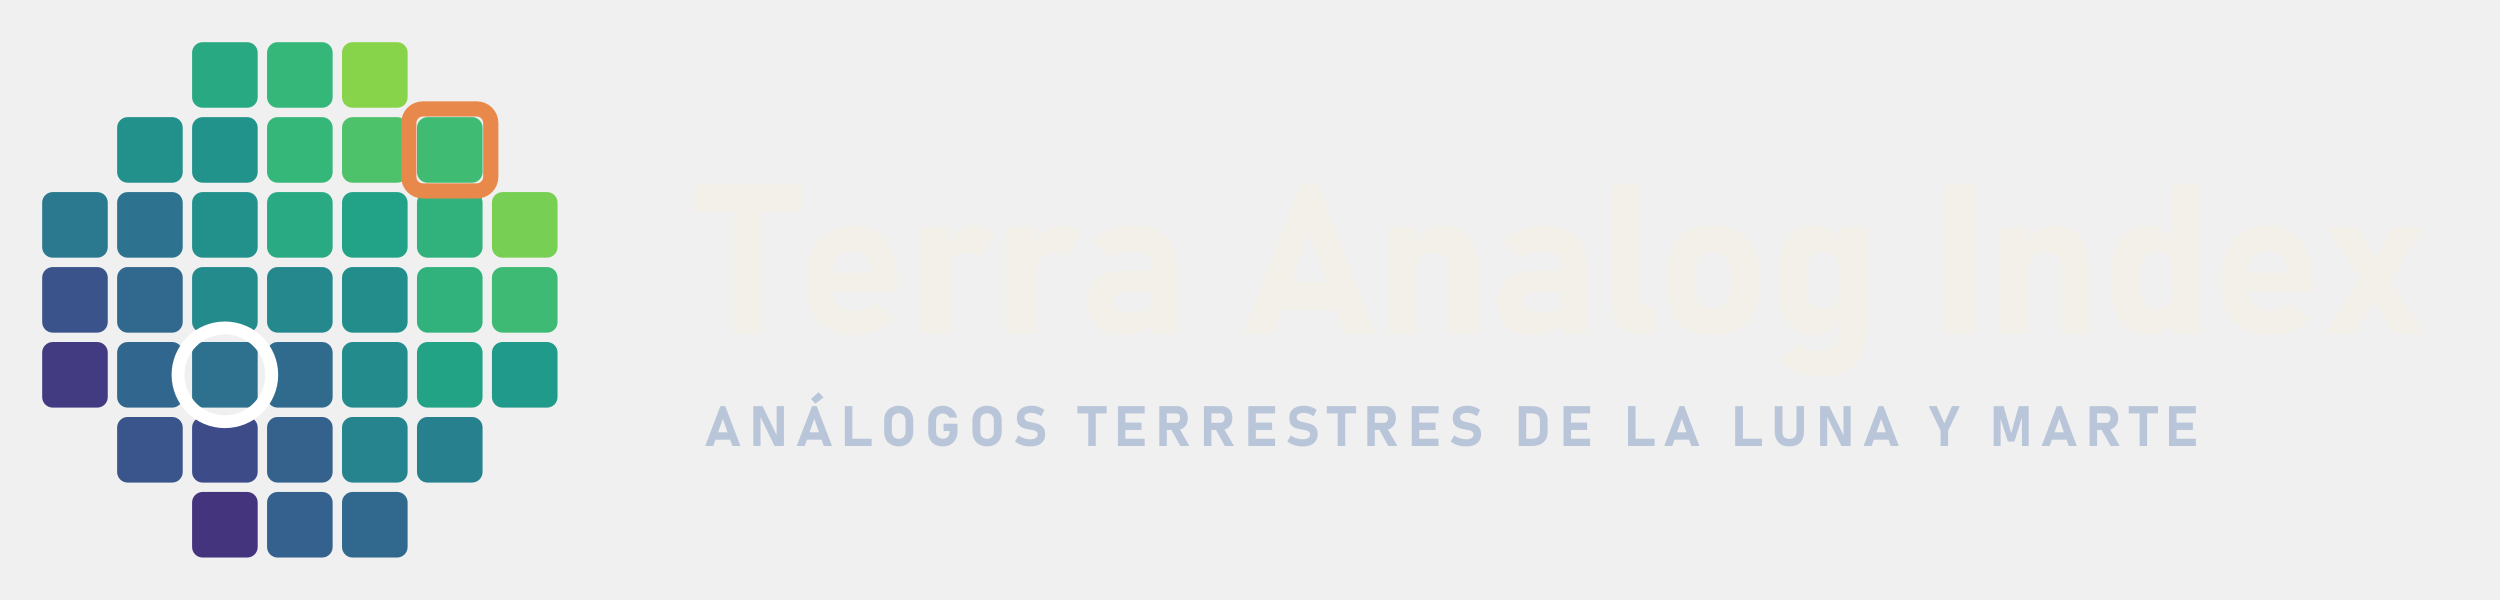
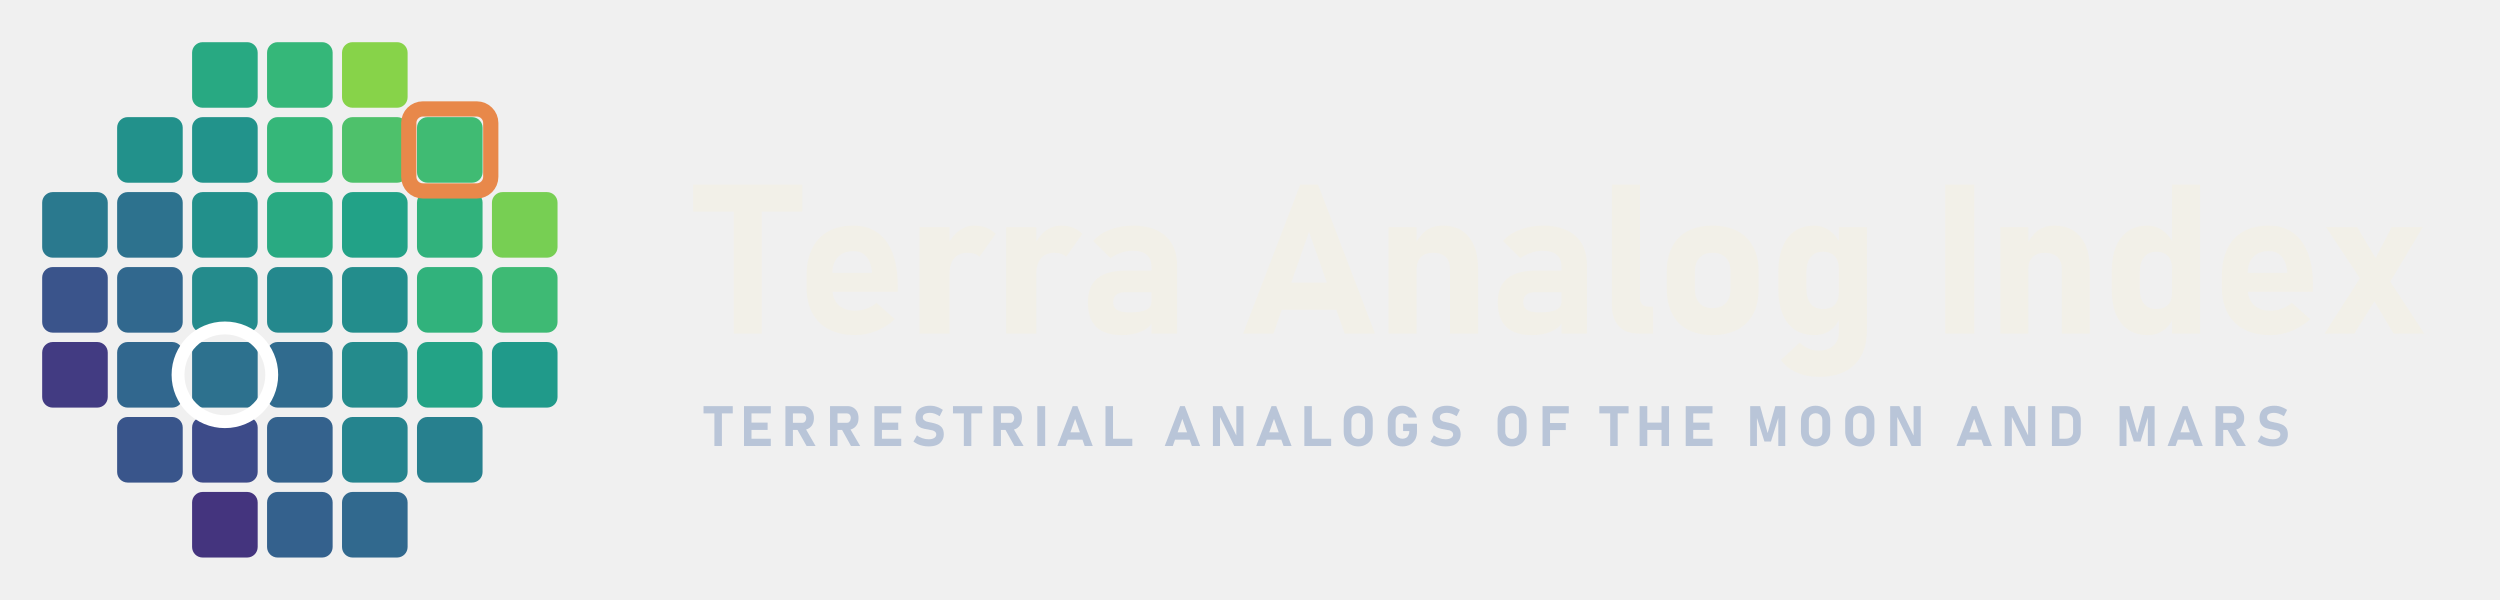
<svg xmlns="http://www.w3.org/2000/svg" viewBox="0 0 1334 320" width="1334" height="320" role="img" aria-label="Terra Analog Index">
  <g transform="translate(0 0) scale(0.625)">
    <rect x="164.0" y="36.0" width="56" height="56" rx="9" fill="#28A982" />
    <rect x="228.0" y="36.0" width="56" height="56" rx="9" fill="#35B779" />
    <rect x="292.0" y="36.0" width="56" height="56" rx="9" fill="#87D349" />
    <rect x="100.0" y="100.0" width="56" height="56" rx="9" fill="#22918B" />
    <rect x="164.0" y="100.0" width="56" height="56" rx="9" fill="#22938B" />
    <rect x="228.0" y="100.0" width="56" height="56" rx="9" fill="#35B779" />
    <rect x="292.0" y="100.0" width="56" height="56" rx="9" fill="#4EC16B" />
    <rect x="356.0" y="100.0" width="56" height="56" rx="9" fill="#40BB73" />
    <rect x="36.0" y="164.0" width="56" height="56" rx="9" fill="#2A798E" />
    <rect x="100.0" y="164.0" width="56" height="56" rx="9" fill="#2D728E" />
    <rect x="164.0" y="164.0" width="56" height="56" rx="9" fill="#22908B" />
    <rect x="228.0" y="164.0" width="56" height="56" rx="9" fill="#29AA82" />
    <rect x="292.0" y="164.0" width="56" height="56" rx="9" fill="#22A287" />
    <rect x="356.0" y="164.0" width="56" height="56" rx="9" fill="#31B27C" />
    <rect x="420.0" y="164.0" width="56" height="56" rx="9" fill="#77CF53" />
    <rect x="36.0" y="228.0" width="56" height="56" rx="9" fill="#3A548B" />
    <rect x="100.0" y="228.0" width="56" height="56" rx="9" fill="#31688E" />
    <rect x="164.0" y="228.0" width="56" height="56" rx="9" fill="#248B8C" />
    <rect x="228.0" y="228.0" width="56" height="56" rx="9" fill="#24888D" />
    <rect x="292.0" y="228.0" width="56" height="56" rx="9" fill="#238D8C" />
    <rect x="356.0" y="228.0" width="56" height="56" rx="9" fill="#31B27C" />
    <rect x="420.0" y="228.0" width="56" height="56" rx="9" fill="#3EBA74" />
    <rect x="36.0" y="292.0" width="56" height="56" rx="9" fill="#423B82" />
    <rect x="100.0" y="292.0" width="56" height="56" rx="9" fill="#31678E" />
    <rect x="164.0" y="292.0" width="56" height="56" rx="9" fill="#2D718E" />
    <rect x="228.0" y="292.0" width="56" height="56" rx="9" fill="#306B8E" />
    <rect x="292.0" y="292.0" width="56" height="56" rx="9" fill="#248B8C" />
    <rect x="356.0" y="292.0" width="56" height="56" rx="9" fill="#23A386" />
    <rect x="420.0" y="292.0" width="56" height="56" rx="9" fill="#209A8A" />
    <rect x="100.0" y="356.0" width="56" height="56" rx="9" fill="#39558B" />
    <rect x="164.0" y="356.0" width="56" height="56" rx="9" fill="#3D4B89" />
    <rect x="228.0" y="356.0" width="56" height="56" rx="9" fill="#34628D" />
    <rect x="292.0" y="356.0" width="56" height="56" rx="9" fill="#25848E" />
    <rect x="356.0" y="356.0" width="56" height="56" rx="9" fill="#27808E" />
    <rect x="164.0" y="420.0" width="56" height="56" rx="9" fill="#44347E" />
    <rect x="228.0" y="420.0" width="56" height="56" rx="9" fill="#34618D" />
    <rect x="292.0" y="420.0" width="56" height="56" rx="9" fill="#31698E" />
    <rect x="349.0" y="93.0" width="70" height="70" rx="12" fill="none" stroke="#E8884A" stroke-width="13" />
    <circle cx="192.0" cy="320.0" r="40" fill="none" stroke="#FFFFFF" stroke-width="11" />
  </g>
  <path d="M391.5 105.0H406.5V178.0H391.5ZM369.8 98.5H428.1V112.9H369.8Z M430.4 153.4V147.0Q430.4 138.6 433.4 132.6Q436.3 126.6 441.9 123.5Q447.5 120.4 455.4 120.4Q462.9 120.4 468.2 124.1Q473.5 127.9 476.2 134.9Q479.0 142.0 479.0 152.0V155.7H440.2V145.6H465.3L465.2 144.3Q464.6 139.4 462.1 136.7Q459.6 134.0 455.4 134.0Q450.0 134.0 447.0 137.3Q444.1 140.5 444.1 146.4V153.6Q444.1 159.4 447.3 162.6Q450.6 165.8 456.4 165.8Q459.4 165.8 462.4 164.7Q465.3 163.6 467.7 161.6L477.5 170.3Q473.1 174.4 467.6 176.6Q462.0 178.8 456.4 178.8Q448.2 178.8 442.4 175.8Q436.6 172.9 433.5 167.1Q430.4 161.4 430.4 153.4Z M490.6 121.2H506.7V178.0H490.6ZM516.2 134.9Q511.7 134.9 509.2 137.8Q506.7 140.7 506.7 145.9L505.6 131.1Q507.9 126.0 511.7 123.2Q515.4 120.4 519.9 120.4Q523.4 120.4 526.3 121.5Q529.2 122.7 531.3 124.8L522.6 137.0Q521.5 135.9 519.9 135.4Q518.3 134.9 516.2 134.9Z M536.9 121.2H553.0V178.0H536.9ZM562.5 134.9Q558.0 134.9 555.5 137.8Q553.0 140.7 553.0 145.9L551.9 131.1Q554.2 126.0 557.9 123.2Q561.7 120.4 566.2 120.4Q569.7 120.4 572.6 121.5Q575.5 122.7 577.6 124.8L568.9 137.0Q567.8 135.9 566.2 135.4Q564.6 134.9 562.5 134.9Z M614.4 142.0Q614.4 138.1 611.8 135.9Q609.2 133.8 604.4 133.8Q601.2 133.8 598.1 134.9Q595.0 135.9 592.6 137.8L583.3 128.6Q586.7 124.7 592.2 122.6Q597.8 120.4 604.6 120.4Q612.0 120.4 617.3 122.9Q622.5 125.4 625.3 130.1Q628.1 134.9 628.1 141.5V178.0H614.4ZM580.5 161.3Q580.5 152.8 585.5 148.6Q590.6 144.4 600.7 144.4H614.9L615.7 155.9H600.8Q597.4 155.9 595.7 157.2Q594.0 158.5 594.0 161.3Q594.0 164.1 596.1 165.4Q598.3 166.7 602.6 166.7Q608.6 166.7 611.5 165.4Q614.4 164.0 614.4 161.1L615.6 169.4Q615.3 172.4 612.8 174.6Q610.3 176.7 606.5 177.8Q602.8 178.8 598.6 178.8Q589.5 178.8 585.0 174.5Q580.5 170.1 580.5 161.3Z M693.8 98.5H703.3L733.7 178.0H717.5L698.5 123.7L679.5 178.0H663.3ZM677.9 150.8H719.8V165.3H677.9Z M740.9 121.2H755.9V178.0H740.9ZM773.7 143.6Q773.7 139.4 771.4 137.1Q769.0 134.9 764.6 134.9Q760.4 134.9 758.2 137.2Q755.9 139.5 755.9 143.7L754.8 131.1Q757.3 125.8 760.9 123.1Q764.5 120.4 769.9 120.4Q778.9 120.4 783.8 126.5Q788.7 132.5 788.7 143.5V178.0H773.7Z M833.2 142.0Q833.2 138.1 830.6 135.9Q828.0 133.8 823.1 133.8Q820.0 133.8 816.9 134.9Q813.7 135.9 811.3 137.8L802.0 128.6Q805.4 124.7 811.0 122.6Q816.6 120.4 823.4 120.4Q830.8 120.4 836.1 122.9Q841.3 125.4 844.1 130.1Q846.8 134.9 846.8 141.5V178.0H833.2ZM799.2 161.3Q799.2 152.8 804.3 148.6Q809.4 144.4 819.5 144.4H833.7L834.5 155.9H819.5Q816.1 155.9 814.5 157.2Q812.8 158.5 812.8 161.3Q812.8 164.1 814.9 165.4Q817.0 166.7 821.3 166.7Q827.4 166.7 830.3 165.4Q833.2 164.0 833.2 161.1L834.4 169.4Q834.0 172.4 831.5 174.6Q829.1 176.7 825.3 177.8Q821.6 178.8 817.4 178.8Q808.3 178.8 803.8 174.5Q799.2 170.1 799.2 161.3Z M875.1 159.2Q875.1 161.3 876.3 162.4Q877.4 163.6 879.6 163.6H882.1V178.0H874.5Q867.6 178.0 863.9 174.1Q860.1 170.1 860.1 163.0V98.5H875.1Z M889.4 154.1V144.9Q889.4 137.1 892.3 131.7Q895.1 126.2 900.6 123.3Q906.1 120.4 913.9 120.4Q921.6 120.4 927.1 123.3Q932.6 126.2 935.5 131.7Q938.4 137.1 938.4 144.9V154.3Q938.4 162.0 935.5 167.5Q932.6 173.0 927.1 175.9Q921.6 178.8 913.9 178.8Q906.1 178.8 900.6 175.9Q895.1 173.0 892.3 167.5Q889.4 161.9 889.4 154.1ZM923.4 154.3V144.9Q923.4 140.1 920.9 137.5Q918.4 134.9 913.8 134.9Q909.3 134.9 906.9 137.5Q904.4 140.1 904.4 144.9V154.3Q904.4 159.1 906.8 161.7Q909.3 164.4 913.8 164.4Q918.4 164.4 920.9 161.7Q923.4 159.1 923.4 154.3Z M950.3 192.0 960.3 182.8Q962.3 184.8 964.9 186.0Q967.6 187.1 970.5 187.1Q975.2 187.1 978.2 184.5Q981.2 181.9 981.2 177.4V121.2H996.2V176.3Q996.2 184.1 993.2 189.7Q990.2 195.3 984.5 198.2Q978.8 201.1 970.7 201.1Q963.9 201.1 958.6 198.7Q953.2 196.3 950.3 192.0ZM948.9 154.3V145.2Q948.9 137.4 951.2 131.8Q953.4 126.2 957.7 123.3Q962.0 120.4 968.0 120.4Q972.5 120.4 976.3 123.1Q980.0 125.8 982.3 130.8L981.2 143.4Q981.2 140.5 980.2 138.5Q979.2 136.4 977.3 135.4Q975.4 134.3 972.8 134.3Q968.5 134.3 966.2 137.2Q963.9 140.0 963.9 145.2V154.3Q963.9 159.4 966.2 162.1Q968.5 164.9 972.8 164.9Q975.4 164.9 977.3 163.9Q979.2 162.9 980.2 160.9Q981.2 158.9 981.2 156.1L981.9 169.1Q980.2 173.7 976.6 176.3Q973.0 178.8 968.0 178.8Q962.0 178.8 957.7 175.9Q953.4 173.0 951.2 167.5Q948.9 162.0 948.9 154.3Z M1053.5 178.0H1038.0V98.5H1053.5Z M1067.4 121.2H1082.3V178.0H1067.4ZM1100.2 143.6Q1100.2 139.4 1097.8 137.1Q1095.4 134.9 1091.0 134.9Q1086.9 134.9 1084.6 137.2Q1082.3 139.5 1082.3 143.7L1081.2 131.1Q1083.8 125.8 1087.3 123.1Q1090.9 120.4 1096.3 120.4Q1105.3 120.4 1110.2 126.5Q1115.1 132.5 1115.1 143.5V178.0H1100.2Z M1159.0 98.5H1174.0V178.0H1159.0ZM1126.8 154.3V145.2Q1126.8 137.4 1129.0 131.8Q1131.3 126.2 1135.6 123.3Q1139.8 120.4 1145.9 120.4Q1150.4 120.4 1154.1 123.1Q1157.9 125.8 1160.2 130.8L1159.0 143.4Q1159.0 140.5 1158.1 138.5Q1157.1 136.4 1155.2 135.4Q1153.3 134.3 1150.6 134.3Q1146.4 134.3 1144.1 137.2Q1141.8 140.0 1141.8 145.2V154.3Q1141.8 159.4 1144.1 162.1Q1146.4 164.9 1150.6 164.9Q1153.3 164.9 1155.2 163.9Q1157.1 162.9 1158.1 160.9Q1159.0 158.9 1159.0 156.1L1159.8 169.1Q1158.1 173.7 1154.4 176.3Q1150.8 178.8 1145.9 178.8Q1139.8 178.8 1135.6 175.9Q1131.3 173.0 1129.0 167.5Q1126.8 162.0 1126.8 154.3Z M1185.6 153.4V147.0Q1185.6 138.6 1188.6 132.6Q1191.5 126.6 1197.1 123.5Q1202.7 120.4 1210.6 120.4Q1218.1 120.4 1223.4 124.1Q1228.7 127.9 1231.4 134.9Q1234.2 142.0 1234.2 152.0V155.7H1195.4V145.6H1220.5L1220.4 144.3Q1219.8 139.4 1217.3 136.7Q1214.8 134.0 1210.6 134.0Q1205.2 134.0 1202.2 137.3Q1199.3 140.5 1199.3 146.4V153.6Q1199.3 159.4 1202.5 162.6Q1205.8 165.8 1211.6 165.8Q1214.6 165.8 1217.6 164.7Q1220.5 163.6 1222.9 161.6L1232.7 170.3Q1228.3 174.4 1222.8 176.6Q1217.3 178.8 1211.6 178.8Q1203.4 178.8 1197.6 175.8Q1191.8 172.9 1188.7 167.1Q1185.6 161.4 1185.6 153.4Z M1263.2 154.5 1241.2 121.2H1257.8L1271.4 144.1L1293.6 178.0H1277.2ZM1260.4 146.7 1269.4 156.9 1256.3 178.0H1240.4ZM1265.7 141.4 1276.2 121.2H1292.8L1274.5 151.9Z" fill="#F2F0E8" />
-   <path d="M384.4 216.7H387.0L395.1 238.0H390.8L385.7 223.5L380.6 238.0H376.3ZM380.2 230.7H391.4V234.6H380.2Z M402.0 216.7H406.9L414.8 233.0L414.4 233.4V216.7H418.3V238.0H413.3L405.5 221.9L405.8 221.5V238.0H402.0Z M433.3 216.7H435.8L444.0 238.0H439.6L434.5 223.5L429.4 238.0H425.1ZM429.0 230.7H440.2V234.6H429.0ZM432.7 212.9 436.8 209.3 439.4 212.1 435.1 215.4Z M450.8 216.7H454.8V238.0H450.8ZM452.6 234.1H465.1V238.0H452.6Z M471.8 230.4V224.3Q471.8 222.0 472.7 220.2Q473.7 218.4 475.5 217.5Q477.2 216.5 479.5 216.5Q481.8 216.5 483.6 217.5Q485.4 218.4 486.3 220.2Q487.3 222.0 487.3 224.3V230.4Q487.3 232.7 486.3 234.5Q485.4 236.3 483.6 237.2Q481.8 238.2 479.5 238.2Q477.2 238.2 475.5 237.2Q473.7 236.3 472.7 234.5Q471.8 232.7 471.8 230.4ZM483.2 230.5V224.2Q483.2 223.1 482.7 222.3Q482.3 221.4 481.4 221.0Q480.6 220.5 479.5 220.5Q478.4 220.5 477.6 221.0Q476.8 221.4 476.4 222.3Q475.9 223.1 475.9 224.2V230.5Q475.9 231.6 476.4 232.4Q476.8 233.3 477.6 233.7Q478.4 234.2 479.5 234.2Q480.6 234.2 481.4 233.7Q482.3 233.3 482.7 232.4Q483.2 231.6 483.2 230.5Z M510.9 226.1V230.3Q510.9 232.6 509.9 234.4Q509.0 236.2 507.2 237.2Q505.5 238.2 503.2 238.2Q500.8 238.2 499.0 237.3Q497.3 236.4 496.3 234.7Q495.3 233.0 495.3 230.7V224.4Q495.3 222.1 496.3 220.3Q497.2 218.5 499.0 217.5Q500.8 216.5 503.1 216.5Q505.0 216.5 506.6 217.3Q508.2 218.0 509.3 219.5Q510.3 220.9 510.7 222.8H506.4Q506.2 222.1 505.7 221.6Q505.2 221.2 504.5 220.9Q503.8 220.6 503.1 220.6Q502.0 220.6 501.2 221.1Q500.4 221.6 499.9 222.4Q499.5 223.3 499.5 224.4V230.7Q499.5 231.7 499.9 232.5Q500.4 233.2 501.2 233.6Q502.1 234.1 503.2 234.1Q504.2 234.1 505.1 233.6Q505.9 233.2 506.3 232.3Q506.7 231.5 506.7 230.3V230.0H503.5V226.1Z M518.9 230.4V224.3Q518.9 222.0 519.9 220.2Q520.8 218.4 522.6 217.5Q524.4 216.5 526.7 216.5Q529.0 216.5 530.8 217.5Q532.5 218.4 533.5 220.2Q534.5 222.0 534.5 224.3V230.4Q534.5 232.7 533.5 234.5Q532.5 236.3 530.8 237.2Q529.0 238.2 526.7 238.2Q524.4 238.2 522.6 237.2Q520.8 236.3 519.9 234.5Q518.9 232.7 518.9 230.4ZM530.3 230.5V224.2Q530.3 223.1 529.9 222.3Q529.4 221.4 528.6 221.0Q527.8 220.5 526.7 220.5Q525.6 220.5 524.8 221.0Q524.0 221.4 523.5 222.3Q523.1 223.1 523.1 224.2V230.5Q523.1 231.6 523.5 232.4Q524.0 233.3 524.8 233.7Q525.6 234.2 526.7 234.2Q527.8 234.2 528.6 233.7Q529.4 233.3 529.9 232.4Q530.3 231.6 530.3 230.5Z M541.6 235.6 543.5 232.3Q544.7 233.3 546.3 233.8Q547.9 234.4 549.6 234.4Q551.6 234.4 552.7 233.7Q553.7 233.0 553.7 231.8V231.8Q553.7 231.0 553.3 230.5Q552.8 230.0 552.0 229.7Q551.2 229.5 550.0 229.3Q550.0 229.3 549.9 229.3Q549.9 229.3 549.8 229.3L549.5 229.2Q547.4 228.9 546.0 228.4Q544.6 227.9 543.6 226.6Q542.6 225.4 542.6 223.0V223.0Q542.6 220.9 543.5 219.5Q544.5 218.0 546.2 217.3Q548.0 216.5 550.5 216.5Q551.6 216.5 552.8 216.7Q554.0 217.0 555.1 217.5Q556.3 218.0 557.3 218.7L555.6 222.1Q554.4 221.3 553.0 220.8Q551.7 220.3 550.5 220.3Q548.6 220.3 547.6 220.9Q546.6 221.5 546.6 222.6V222.6Q546.6 223.6 547.1 224.1Q547.7 224.6 548.4 224.9Q549.2 225.1 550.6 225.4Q550.7 225.4 550.7 225.4Q550.8 225.4 550.8 225.5Q550.9 225.5 551.0 225.5Q551.1 225.5 551.2 225.5Q553.2 225.9 554.6 226.5Q555.9 227.1 556.8 228.3Q557.7 229.6 557.7 231.7V231.8Q557.7 233.8 556.8 235.2Q555.8 236.7 554.0 237.5Q552.2 238.2 549.6 238.2Q548.1 238.2 546.6 237.9Q545.2 237.6 543.9 237.0Q542.6 236.4 541.6 235.6Z M580.7 218.4H584.7V238.0H580.7ZM574.9 216.7H590.5V220.6H574.9Z M596.5 216.7H600.5V238.0H596.5ZM597.9 234.1H610.8V238.0H597.9ZM597.9 225.5H609.1V229.4H597.9ZM597.9 216.7H610.8V220.6H597.9Z M620.2 225.6H627.6Q628.2 225.6 628.7 225.3Q629.2 224.9 629.4 224.4Q629.7 223.8 629.7 223.1Q629.7 222.3 629.5 221.7Q629.2 221.2 628.7 220.9Q628.3 220.6 627.6 220.6H620.2V216.7H628.0Q629.7 216.7 631.0 217.5Q632.4 218.3 633.1 219.7Q633.8 221.2 633.8 223.1Q633.8 225.0 633.1 226.4Q632.4 227.8 631.0 228.6Q629.7 229.4 628.0 229.4H620.2ZM618.6 216.7H622.6V238.0H618.6ZM624.7 228.8 629.0 228.1 634.7 238.0H629.9Z M644.0 225.6H651.4Q652.0 225.6 652.5 225.3Q652.9 224.9 653.2 224.4Q653.5 223.8 653.5 223.1Q653.5 222.3 653.2 221.7Q653.0 221.2 652.5 220.9Q652.0 220.6 651.4 220.6H644.0V216.7H651.7Q653.5 216.7 654.8 217.5Q656.1 218.3 656.9 219.7Q657.6 221.2 657.6 223.1Q657.6 225.0 656.9 226.4Q656.1 227.8 654.8 228.6Q653.5 229.4 651.7 229.4H644.0ZM642.4 216.7H646.4V238.0H642.4ZM648.5 228.8 652.7 228.1 658.5 238.0H653.6Z M666.1 216.7H670.1V238.0H666.1ZM667.6 234.1H680.4V238.0H667.6ZM667.6 225.5H678.8V229.4H667.6ZM667.6 216.7H680.4V220.6H667.6Z M686.9 235.6 688.8 232.3Q690.0 233.3 691.6 233.8Q693.3 234.4 695.0 234.4Q696.9 234.4 698.0 233.7Q699.1 233.0 699.1 231.8V231.8Q699.1 231.0 698.6 230.5Q698.1 230.0 697.3 229.7Q696.6 229.5 695.4 229.3Q695.3 229.3 695.3 229.3Q695.2 229.3 695.2 229.3L694.9 229.2Q692.7 228.9 691.3 228.4Q689.9 227.9 688.9 226.6Q688.0 225.4 688.0 223.0V223.0Q688.0 220.9 688.9 219.5Q689.8 218.0 691.6 217.3Q693.3 216.5 695.8 216.5Q696.9 216.5 698.1 216.7Q699.3 217.0 700.5 217.5Q701.6 218.0 702.6 218.7L700.9 222.1Q699.7 221.3 698.4 220.8Q697.0 220.3 695.8 220.3Q694.0 220.3 692.9 220.9Q691.9 221.5 691.9 222.6V222.6Q691.9 223.6 692.5 224.1Q693.0 224.6 693.8 224.9Q694.5 225.1 696.0 225.4Q696.0 225.4 696.1 225.4Q696.1 225.4 696.2 225.5Q696.3 225.5 696.4 225.5Q696.4 225.5 696.5 225.5Q698.5 225.9 699.9 226.5Q701.3 227.1 702.2 228.3Q703.1 229.6 703.1 231.7V231.8Q703.1 233.8 702.1 235.2Q701.2 236.7 699.3 237.5Q697.5 238.2 695.0 238.2Q693.4 238.2 692.0 237.9Q690.5 237.6 689.2 237.0Q688.0 236.4 686.9 235.6Z M713.8 218.4H717.8V238.0H713.8ZM708.0 216.7H723.6V220.6H708.0Z M731.2 225.6H738.6Q739.2 225.6 739.7 225.3Q740.1 224.9 740.4 224.4Q740.7 223.8 740.7 223.1Q740.7 222.3 740.4 221.7Q740.2 221.2 739.7 220.9Q739.2 220.6 738.6 220.6H731.2V216.7H738.9Q740.7 216.7 742.0 217.5Q743.3 218.3 744.1 219.7Q744.8 221.2 744.8 223.1Q744.8 225.0 744.1 226.4Q743.3 227.8 742.0 228.6Q740.7 229.4 738.9 229.4H731.2ZM729.6 216.7H733.6V238.0H729.6ZM735.7 228.8 739.9 228.1 745.7 238.0H740.8Z M753.3 216.7H757.3V238.0H753.3ZM754.8 234.1H767.6V238.0H754.8ZM754.8 225.5H766.0V229.4H754.8ZM754.8 216.7H767.6V220.6H754.8Z M774.1 235.6 776.0 232.3Q777.2 233.3 778.8 233.8Q780.5 234.4 782.2 234.4Q784.1 234.4 785.2 233.7Q786.3 233.0 786.3 231.8V231.8Q786.3 231.0 785.8 230.5Q785.3 230.0 784.5 229.7Q783.8 229.5 782.6 229.3Q782.5 229.3 782.5 229.3Q782.4 229.3 782.4 229.3L782.1 229.2Q779.9 228.9 778.5 228.4Q777.1 227.9 776.1 226.6Q775.2 225.4 775.2 223.0V223.0Q775.2 220.9 776.1 219.5Q777.0 218.0 778.8 217.3Q780.5 216.5 783.0 216.5Q784.1 216.5 785.3 216.7Q786.5 217.0 787.7 217.5Q788.8 218.0 789.8 218.7L788.1 222.1Q786.9 221.3 785.6 220.8Q784.2 220.3 783.0 220.3Q781.2 220.3 780.1 220.9Q779.1 221.5 779.1 222.6V222.6Q779.1 223.6 779.7 224.1Q780.2 224.6 781.0 224.9Q781.7 225.1 783.2 225.4Q783.2 225.4 783.3 225.4Q783.3 225.4 783.4 225.5Q783.5 225.5 783.6 225.5Q783.6 225.5 783.7 225.5Q785.7 225.9 787.1 226.5Q788.5 227.1 789.4 228.3Q790.3 229.6 790.3 231.7V231.8Q790.3 233.8 789.3 235.2Q788.4 236.7 786.5 237.5Q784.7 238.2 782.2 238.2Q780.6 238.2 779.2 237.9Q777.7 237.6 776.4 237.0Q775.2 236.4 774.1 235.6Z M812.4 234.1H817.5Q819.5 234.1 820.6 233.2Q821.7 232.2 821.7 230.5V224.2Q821.7 222.5 820.6 221.5Q819.5 220.6 817.5 220.6H812.4V216.7H817.4Q820.1 216.7 822.0 217.6Q823.9 218.5 824.8 220.2Q825.8 221.9 825.8 224.3V230.4Q825.8 232.7 824.9 234.4Q823.9 236.1 822.1 237.0Q820.2 238.0 817.4 238.0H812.4ZM810.4 216.7H814.4V238.0H810.4Z M834.3 216.7H838.3V238.0H834.3ZM835.7 234.1H848.5V238.0H835.7ZM835.7 225.5H846.9V229.4H835.7ZM835.7 216.7H848.5V220.6H835.7Z M868.7 216.7H872.7V238.0H868.7ZM870.5 234.1H882.9V238.0H870.5Z M896.2 216.7H898.7L906.8 238.0H902.5L897.4 223.5L892.3 238.0H888.0ZM891.9 230.7H903.1V234.6H891.9Z M925.9 216.7H930.0V238.0H925.9ZM927.7 234.1H940.2V238.0H927.7Z M947.0 230.3V216.7H951.1V230.4Q951.1 232.2 952.0 233.2Q953.0 234.2 954.8 234.2Q956.6 234.2 957.6 233.2Q958.6 232.2 958.6 230.4V216.7H962.6V230.3Q962.6 232.8 961.7 234.6Q960.8 236.4 959.0 237.3Q957.3 238.2 954.8 238.2Q952.3 238.2 950.6 237.3Q948.9 236.4 948.0 234.6Q947.0 232.8 947.0 230.3Z M971.2 216.7H976.1L984.0 233.0L983.7 233.4V216.7H987.5V238.0H982.6L974.7 221.9L975.0 221.5V238.0H971.2Z M1002.5 216.7H1005.0L1013.2 238.0H1008.9L1003.8 223.5L998.7 238.0H994.4ZM998.3 230.7H1009.5V234.6H998.3Z M1039.5 229.8V238.0H1035.5V229.8L1029.2 216.7H1033.4L1037.5 225.9L1041.6 216.7H1045.8Z M1077.2 216.7H1082.5V238.0H1078.9V221.5L1079.0 222.4L1074.9 235.6H1071.4L1067.3 222.7L1067.5 221.5V238.0H1063.8V216.7H1069.1L1073.2 231.1Z M1097.5 216.7H1100.1L1108.2 238.0H1103.9L1098.8 223.5L1093.7 238.0H1089.4ZM1093.3 230.7H1104.5V234.6H1093.3Z M1116.6 225.6H1124.0Q1124.7 225.6 1125.1 225.3Q1125.6 224.9 1125.8 224.4Q1126.1 223.8 1126.1 223.1Q1126.1 222.3 1125.9 221.7Q1125.6 221.2 1125.1 220.9Q1124.7 220.6 1124.0 220.6H1116.6V216.7H1124.4Q1126.1 216.7 1127.5 217.5Q1128.8 218.3 1129.5 219.7Q1130.3 221.2 1130.3 223.1Q1130.3 225.0 1129.5 226.4Q1128.8 227.8 1127.4 228.6Q1126.1 229.4 1124.4 229.4H1116.6ZM1115.0 216.7H1119.0V238.0H1115.0ZM1121.1 228.8 1125.4 228.1 1131.1 238.0H1126.3Z M1141.7 218.4H1145.7V238.0H1141.7ZM1135.9 216.7H1151.5V220.6H1135.9Z M1157.4 216.7H1161.4V238.0H1157.4ZM1158.9 234.1H1171.7V238.0H1158.9ZM1158.9 225.5H1170.1V229.4H1158.9ZM1158.9 216.7H1171.7V220.6H1158.9Z" fill="#B9C5D8" />
+   <path d="M381.2 218.4H385.2V238.0H381.2ZM375.4 216.7H391.0V220.6H375.4Z M397.0 216.7H401.0V238.0H397.0ZM398.4 234.1H411.3V238.0H398.4ZM398.4 225.5H409.6V229.4H398.4ZM398.4 216.7H411.3V220.6H398.4Z M420.7 225.6H428.1Q428.7 225.6 429.2 225.3Q429.7 224.9 429.9 224.4Q430.2 223.8 430.2 223.1Q430.2 222.3 429.9 221.7Q429.7 221.2 429.2 220.9Q428.8 220.6 428.1 220.6H420.7V216.7H428.4Q430.2 216.7 431.5 217.5Q432.9 218.3 433.6 219.7Q434.3 221.2 434.3 223.1Q434.3 225.0 433.6 226.4Q432.9 227.8 431.5 228.6Q430.2 229.4 428.4 229.4H420.7ZM419.1 216.7H423.1V238.0H419.1ZM425.2 228.8 429.5 228.1 435.2 238.0H430.4Z M444.5 225.6H451.9Q452.5 225.6 453.0 225.3Q453.4 224.9 453.7 224.4Q453.9 223.8 454.0 223.1Q454.0 222.3 453.7 221.7Q453.4 221.2 453.0 220.9Q452.5 220.6 451.9 220.6H444.5V216.7H452.2Q454.0 216.7 455.3 217.5Q456.6 218.3 457.4 219.7Q458.1 221.2 458.1 223.1Q458.1 225.0 457.4 226.4Q456.6 227.8 455.3 228.6Q453.9 229.4 452.2 229.4H444.5ZM442.9 216.7H446.9V238.0H442.9ZM449.0 228.8 453.2 228.1 459.0 238.0H454.1Z M466.6 216.7H470.6V238.0H466.6ZM468.1 234.1H480.9V238.0H468.1ZM468.1 225.5H479.3V229.4H468.1ZM468.1 216.7H480.9V220.6H468.1Z M487.4 235.6 489.3 232.3Q490.5 233.3 492.1 233.8Q493.8 234.4 495.5 234.4Q497.4 234.4 498.5 233.7Q499.6 233.0 499.6 231.8V231.8Q499.6 231.0 499.1 230.5Q498.6 230.0 497.8 229.7Q497.1 229.5 495.8 229.3Q495.8 229.3 495.8 229.3Q495.7 229.3 495.7 229.3L495.4 229.2Q493.2 228.9 491.8 228.4Q490.4 227.9 489.4 226.6Q488.5 225.4 488.5 223.0V223.0Q488.5 220.9 489.4 219.5Q490.3 218.0 492.1 217.3Q493.8 216.5 496.3 216.5Q497.4 216.5 498.6 216.7Q499.8 217.0 501.0 217.5Q502.1 218.0 503.1 218.7L501.4 222.1Q500.2 221.3 498.9 220.8Q497.5 220.3 496.3 220.3Q494.5 220.3 493.4 220.9Q492.4 221.5 492.4 222.6V222.6Q492.4 223.6 493.0 224.1Q493.5 224.6 494.3 224.9Q495.0 225.1 496.4 225.4Q496.5 225.4 496.6 225.4Q496.6 225.4 496.7 225.5Q496.8 225.5 496.9 225.5Q496.9 225.5 497.0 225.5Q499.0 225.9 500.4 226.5Q501.8 227.1 502.7 228.3Q503.6 229.6 503.6 231.7V231.8Q503.6 233.8 502.6 235.2Q501.7 236.7 499.8 237.5Q498.0 238.2 495.5 238.2Q493.9 238.2 492.5 237.9Q491.0 237.6 489.7 237.0Q488.5 236.4 487.4 235.6Z M514.3 218.4H518.3V238.0H514.3ZM508.5 216.7H524.1V220.6H508.5Z M531.7 225.6H539.1Q539.7 225.6 540.2 225.3Q540.6 224.9 540.9 224.4Q541.1 223.8 541.2 223.1Q541.2 222.3 540.9 221.7Q540.6 221.2 540.2 220.9Q539.7 220.6 539.1 220.6H531.7V216.7H539.4Q541.2 216.7 542.5 217.5Q543.8 218.3 544.6 219.7Q545.3 221.2 545.3 223.1Q545.3 225.0 544.6 226.4Q543.8 227.8 542.5 228.6Q541.1 229.4 539.4 229.4H531.7ZM530.1 216.7H534.1V238.0H530.1ZM536.2 228.8 540.4 228.1 546.2 238.0H541.3Z M557.7 238.0H553.5V216.7H557.7Z M572.4 216.7H574.9L583.1 238.0H578.8L573.7 223.5L568.6 238.0H564.2ZM568.2 230.7H579.4V234.6H568.2Z M589.9 216.7H593.9V238.0H589.9ZM591.7 234.1H604.2V238.0H591.7Z M629.7 216.7H632.2L640.4 238.0H636.0L630.9 223.5L625.8 238.0H621.5ZM625.4 230.7H636.6V234.6H625.4Z M647.2 216.7H652.1L660.0 233.0L659.7 233.4V216.7H663.5V238.0H658.6L650.7 221.9L651.0 221.5V238.0H647.2Z M678.5 216.7H681.0L689.2 238.0H684.9L679.8 223.5L674.7 238.0H670.3ZM674.3 230.7H685.5V234.6H674.3Z M696.0 216.7H700.0V238.0H696.0ZM697.8 234.1H710.3V238.0H697.8Z M717.0 230.4V224.3Q717.0 222.0 717.9 220.2Q718.9 218.4 720.7 217.5Q722.4 216.5 724.8 216.5Q727.1 216.5 728.8 217.5Q730.6 218.4 731.6 220.2Q732.5 222.0 732.5 224.3V230.4Q732.5 232.7 731.6 234.5Q730.6 236.3 728.8 237.2Q727.1 238.2 724.8 238.2Q722.4 238.2 720.7 237.2Q718.9 236.3 717.9 234.5Q717.0 232.7 717.0 230.4ZM728.4 230.5V224.2Q728.4 223.1 727.9 222.3Q727.5 221.4 726.7 221.0Q725.8 220.5 724.8 220.5Q723.7 220.5 722.9 221.0Q722.0 221.4 721.6 222.3Q721.1 223.1 721.1 224.2V230.5Q721.1 231.6 721.6 232.4Q722.0 233.3 722.9 233.7Q723.7 234.2 724.8 234.2Q725.8 234.2 726.7 233.7Q727.5 233.3 727.9 232.4Q728.4 231.6 728.4 230.5Z M756.1 226.1V230.3Q756.1 232.6 755.2 234.4Q754.2 236.2 752.5 237.2Q750.7 238.2 748.4 238.2Q746.1 238.2 744.3 237.3Q742.5 236.4 741.5 234.7Q740.5 233.0 740.5 230.7V224.4Q740.5 222.1 741.5 220.3Q742.5 218.5 744.2 217.5Q746.0 216.5 748.3 216.5Q750.2 216.5 751.8 217.3Q753.4 218.0 754.5 219.5Q755.6 220.9 756.0 222.8H751.6Q751.4 222.1 750.9 221.6Q750.4 221.2 749.7 220.9Q749.0 220.6 748.3 220.6Q747.2 220.6 746.4 221.1Q745.6 221.6 745.2 222.4Q744.7 223.3 744.7 224.4V230.7Q744.7 231.7 745.2 232.5Q745.6 233.2 746.4 233.6Q747.3 234.1 748.4 234.1Q749.5 234.1 750.3 233.6Q751.1 233.2 751.5 232.3Q752.0 231.5 752.0 230.3V230.0H748.7V226.1Z M763.3 235.6 765.1 232.3Q766.4 233.3 768.0 233.8Q769.6 234.4 771.3 234.4Q773.2 234.4 774.3 233.7Q775.4 233.0 775.4 231.8V231.8Q775.4 231.0 774.9 230.5Q774.4 230.0 773.7 229.7Q772.9 229.5 771.7 229.3Q771.6 229.3 771.6 229.3Q771.6 229.3 771.5 229.3L771.2 229.2Q769.0 228.9 767.6 228.4Q766.2 227.9 765.3 226.6Q764.3 225.4 764.3 223.0V223.0Q764.3 220.9 765.2 219.5Q766.1 218.0 767.9 217.3Q769.6 216.5 772.1 216.5Q773.3 216.5 774.5 216.7Q775.7 217.0 776.8 217.5Q777.9 218.0 779.0 218.7L777.3 222.1Q776.0 221.3 774.7 220.8Q773.4 220.3 772.1 220.3Q770.3 220.3 769.3 220.9Q768.3 221.5 768.3 222.6V222.6Q768.3 223.6 768.8 224.1Q769.3 224.6 770.1 224.9Q770.9 225.1 772.3 225.4Q772.3 225.4 772.4 225.4Q772.4 225.4 772.5 225.5Q772.6 225.5 772.7 225.5Q772.8 225.5 772.8 225.5Q774.9 225.9 776.2 226.5Q777.6 227.1 778.5 228.3Q779.4 229.6 779.4 231.7V231.8Q779.4 233.8 778.4 235.2Q777.5 236.7 775.7 237.5Q773.8 238.2 771.3 238.2Q769.7 238.2 768.3 237.9Q766.8 237.6 765.6 237.0Q764.3 236.4 763.3 235.6Z M799.1 230.4V224.3Q799.1 222.0 800.0 220.2Q801.0 218.4 802.8 217.5Q804.5 216.5 806.8 216.5Q809.2 216.5 810.9 217.5Q812.7 218.4 813.7 220.2Q814.6 222.0 814.6 224.3V230.4Q814.6 232.7 813.7 234.5Q812.7 236.3 810.9 237.2Q809.2 238.2 806.8 238.2Q804.5 238.2 802.8 237.2Q801.0 236.3 800.0 234.5Q799.1 232.7 799.1 230.4ZM810.5 230.5V224.2Q810.5 223.1 810.0 222.3Q809.6 221.4 808.8 221.0Q807.9 220.5 806.8 220.5Q805.8 220.5 804.9 221.0Q804.1 221.4 803.7 222.3Q803.2 223.1 803.2 224.2V230.5Q803.2 231.6 803.7 232.4Q804.1 233.3 804.9 233.7Q805.8 234.2 806.8 234.2Q807.9 234.2 808.8 233.7Q809.6 233.3 810.0 232.4Q810.5 231.6 810.5 230.5Z M823.1 216.7H827.1V238.0H823.1ZM824.5 225.7H835.5V229.5H824.5ZM824.5 216.7H837.1V220.6H824.5Z M859.2 218.4H863.2V238.0H859.2ZM853.4 216.7H869.0V220.6H853.4Z M886.6 216.7H890.6V238.0H886.6ZM874.9 216.7H879.0V238.0H874.9ZM876.8 225.5H889.2V229.4H876.8Z M899.5 216.7H903.5V238.0H899.5ZM901.0 234.1H913.8V238.0H901.0ZM901.0 225.5H912.2V229.4H901.0ZM901.0 216.7H913.8V220.6H901.0Z M947.3 216.7H952.6V238.0H948.9V221.5L949.1 222.4L945.0 235.6H941.5L937.4 222.7L937.5 221.5V238.0H933.9V216.7H939.2L943.2 231.1Z M961.0 230.4V224.3Q961.0 222.0 962.0 220.2Q963.0 218.4 964.7 217.5Q966.5 216.5 968.8 216.5Q971.1 216.5 972.9 217.5Q974.7 218.4 975.6 220.2Q976.6 222.0 976.6 224.3V230.4Q976.6 232.7 975.6 234.5Q974.7 236.3 972.9 237.2Q971.1 238.2 968.8 238.2Q966.5 238.2 964.7 237.2Q963.0 236.3 962.0 234.5Q961.0 232.7 961.0 230.4ZM972.4 230.5V224.2Q972.4 223.1 972.0 222.3Q971.5 221.4 970.7 221.0Q969.9 220.5 968.8 220.5Q967.7 220.5 966.9 221.0Q966.1 221.4 965.6 222.3Q965.2 223.1 965.2 224.2V230.5Q965.2 231.6 965.6 232.4Q966.1 233.3 966.9 233.7Q967.7 234.2 968.8 234.2Q969.9 234.2 970.7 233.7Q971.5 233.3 972.0 232.4Q972.4 231.6 972.4 230.5Z M984.6 230.4V224.3Q984.6 222.0 985.6 220.2Q986.5 218.4 988.3 217.5Q990.1 216.5 992.4 216.5Q994.7 216.5 996.5 217.5Q998.2 218.4 999.2 220.2Q1000.2 222.0 1000.2 224.3V230.4Q1000.2 232.7 999.2 234.5Q998.2 236.3 996.5 237.2Q994.7 238.2 992.4 238.2Q990.1 238.2 988.3 237.2Q986.5 236.3 985.6 234.5Q984.6 232.7 984.6 230.4ZM996.0 230.5V224.2Q996.0 223.1 995.5 222.3Q995.1 221.4 994.3 221.0Q993.5 220.5 992.4 220.5Q991.3 220.5 990.5 221.0Q989.7 221.4 989.2 222.3Q988.8 223.1 988.8 224.2V230.5Q988.8 231.6 989.2 232.4Q989.7 233.3 990.5 233.7Q991.3 234.2 992.4 234.2Q993.5 234.2 994.3 233.7Q995.1 233.3 995.5 232.4Q996.0 231.6 996.0 230.5Z M1008.6 216.7H1013.5L1021.4 233.0L1021.1 233.4V216.7H1024.9V238.0H1020.0L1012.1 221.9L1012.4 221.5V238.0H1008.6Z M1052.2 216.7H1054.7L1062.9 238.0H1058.5L1053.4 223.5L1048.3 238.0H1044.0ZM1047.9 230.7H1059.1V234.6H1047.9Z M1069.7 216.7H1074.6L1082.5 233.0L1082.2 233.4V216.7H1086.0V238.0H1081.1L1073.2 221.9L1073.5 221.5V238.0H1069.7Z M1096.9 234.1H1102.0Q1104.0 234.1 1105.1 233.2Q1106.2 232.2 1106.2 230.5V224.2Q1106.2 222.5 1105.1 221.5Q1104.0 220.6 1102.0 220.6H1096.9V216.7H1101.9Q1104.6 216.7 1106.5 217.6Q1108.4 218.5 1109.4 220.2Q1110.3 221.9 1110.3 224.3V230.4Q1110.3 232.7 1109.4 234.4Q1108.4 236.1 1106.6 237.0Q1104.7 238.0 1101.9 238.0H1096.9ZM1094.9 216.7H1098.9V238.0H1094.9Z M1144.4 216.7H1149.7V238.0H1146.1V221.5L1146.2 222.4L1142.2 235.6H1138.6L1134.5 222.7L1134.7 221.5V238.0H1131.0V216.7H1136.3L1140.4 231.1Z M1164.7 216.7H1167.3L1175.4 238.0H1171.1L1166.0 223.5L1160.9 238.0H1156.6ZM1160.5 230.7H1171.7V234.6H1160.5Z M1183.8 225.6H1191.2Q1191.9 225.6 1192.3 225.3Q1192.8 224.9 1193.1 224.4Q1193.3 223.8 1193.3 223.1Q1193.3 222.3 1193.1 221.7Q1192.8 221.2 1192.3 220.9Q1191.9 220.6 1191.2 220.6H1183.8V216.7H1191.6Q1193.3 216.7 1194.7 217.5Q1196.0 218.3 1196.7 219.7Q1197.5 221.2 1197.5 223.1Q1197.5 225.0 1196.7 226.4Q1196.0 227.8 1194.7 228.6Q1193.3 229.4 1191.6 229.4H1183.8ZM1182.2 216.7H1186.3V238.0H1182.2ZM1188.3 228.8 1192.6 228.1 1198.4 238.0H1193.5Z M1204.7 235.6 1206.5 232.3Q1207.8 233.3 1209.4 233.8Q1211.0 234.4 1212.7 234.4Q1214.7 234.4 1215.7 233.7Q1216.8 233.0 1216.8 231.8V231.8Q1216.8 231.0 1216.3 230.5Q1215.9 230.0 1215.1 229.7Q1214.3 229.5 1213.1 229.3Q1213.0 229.3 1213.0 229.3Q1213.0 229.3 1212.9 229.3L1212.6 229.2Q1210.5 228.9 1209.1 228.4Q1207.7 227.9 1206.7 226.6Q1205.7 225.4 1205.7 223.0V223.0Q1205.7 220.9 1206.6 219.5Q1207.5 218.0 1209.3 217.3Q1211.1 216.5 1213.5 216.5Q1214.7 216.5 1215.9 216.7Q1217.1 217.0 1218.2 217.5Q1219.4 218.0 1220.4 218.7L1218.7 222.1Q1217.5 221.3 1216.1 220.8Q1214.8 220.3 1213.5 220.3Q1211.7 220.3 1210.7 220.9Q1209.7 221.5 1209.7 222.6V222.6Q1209.7 223.6 1210.2 224.1Q1210.7 224.6 1211.5 224.9Q1212.3 225.1 1213.7 225.4Q1213.7 225.4 1213.8 225.4Q1213.9 225.4 1213.9 225.5Q1214.0 225.5 1214.1 225.5Q1214.2 225.5 1214.3 225.5Q1216.3 225.9 1217.6 226.5Q1219.0 227.1 1219.9 228.3Q1220.8 229.6 1220.8 231.7V231.8Q1220.8 233.8 1219.9 235.2Q1218.9 236.7 1217.1 237.5Q1215.3 238.2 1212.7 238.2Q1211.2 238.2 1209.7 237.9Q1208.3 237.6 1207.0 237.0Q1205.7 236.4 1204.7 235.6Z" fill="#B9C5D8" />
</svg>
